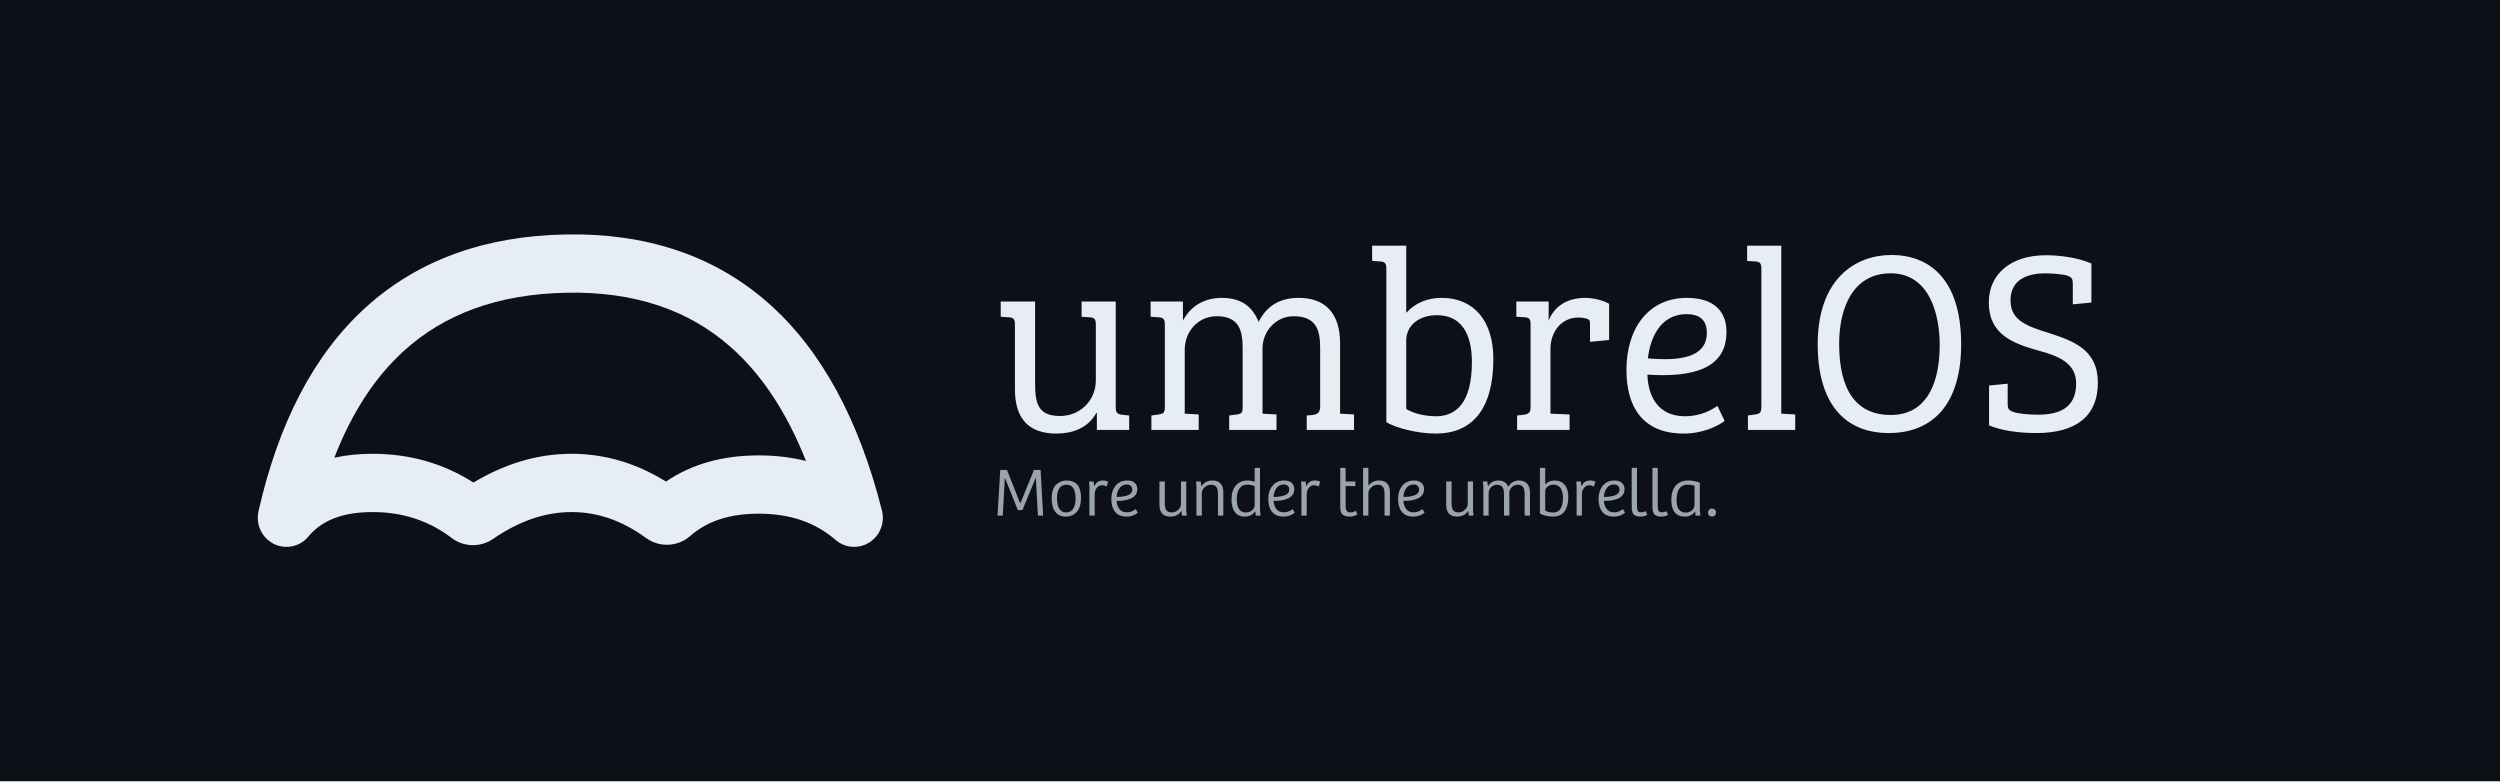
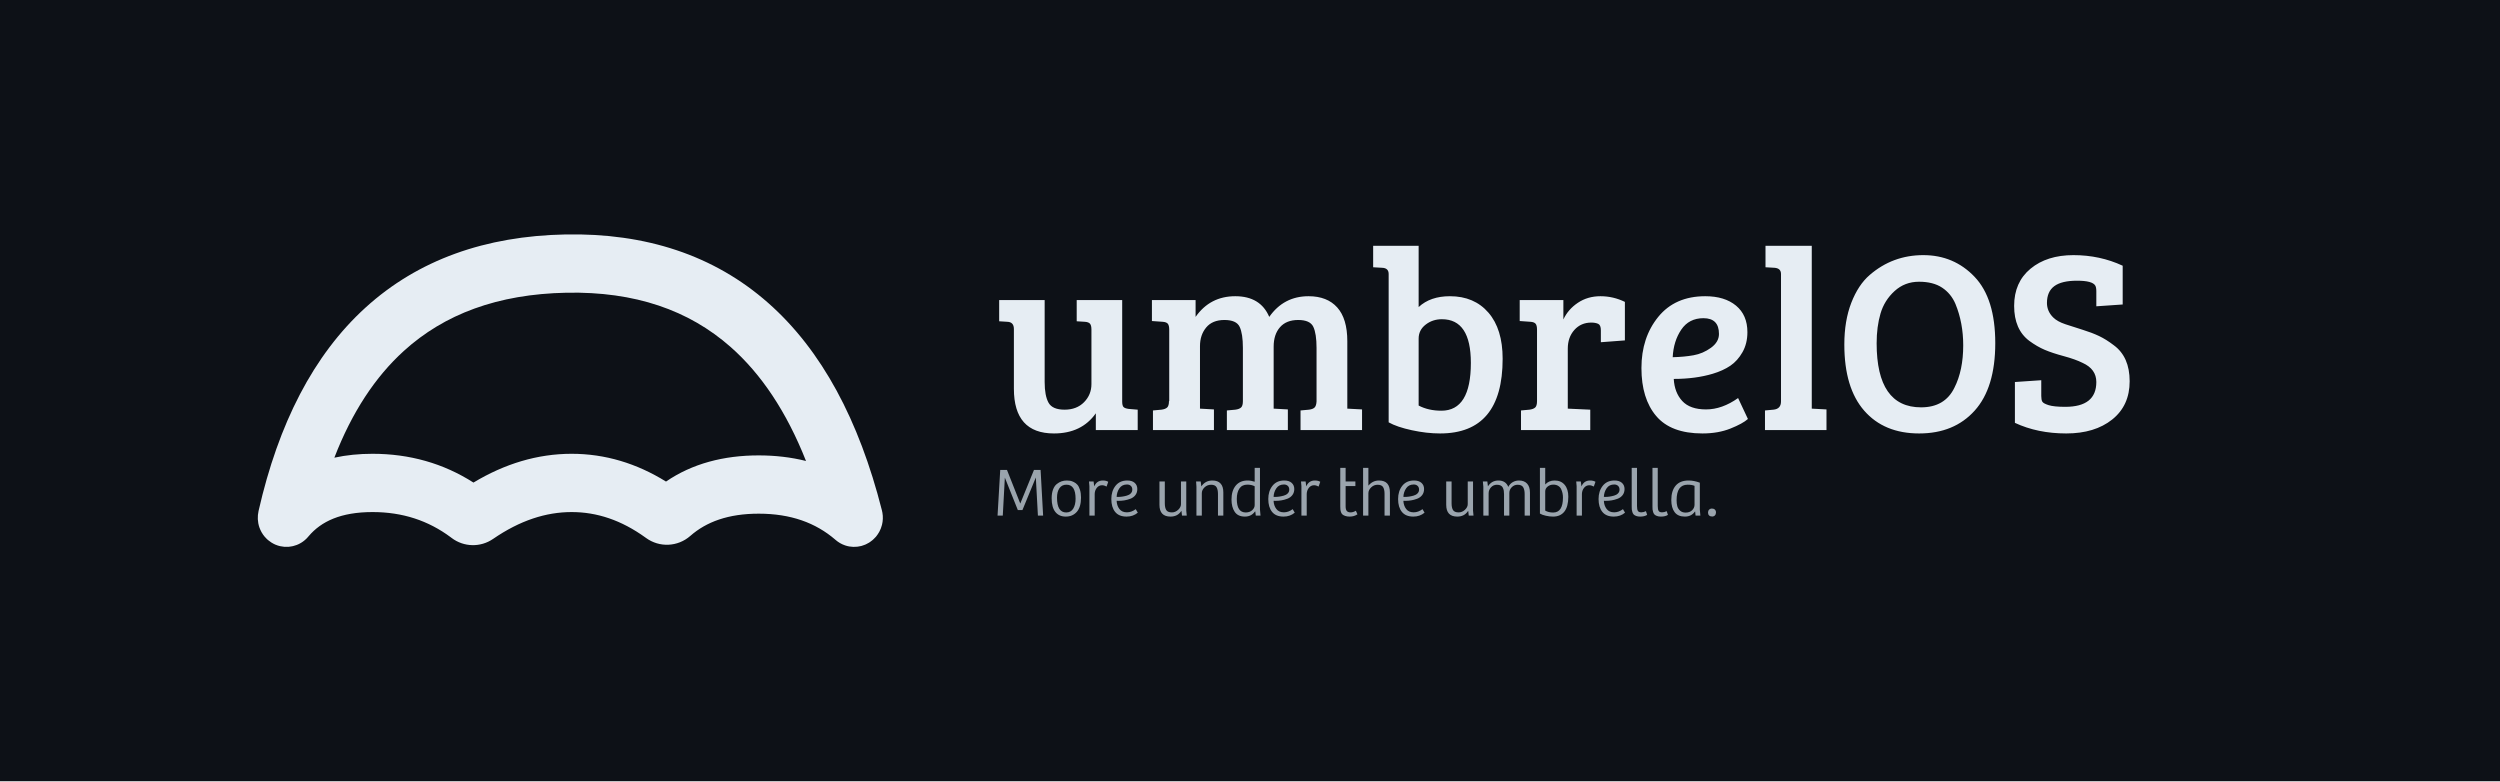
<svg xmlns="http://www.w3.org/2000/svg" viewBox="0 0 1600 500" width="1600" height="500" role="img" aria-label="umbrelOS: More under the umbrella.">
  <rect width="1600" height="500" fill="#0d1117" />
  <g transform="translate(151.67,36.67) scale(3.33333)">
    <g transform="matrix(1.0001 0 0 1.0167 -.96643 25.866)" fill="#e6edf3">
      <path d="m64.008 8.014c-15.316 0.294-28.263 4.774-38.365 13.811-10.013 8.957-16.719 21.934-20.518 38.336-0.009 0.039-0.016 0.078-0.025 0.117-0.026 0.112-0.034 0.223-0.053 0.334-0.022 0.131-0.05 0.26-0.062 0.392-0.019 0.201-0.019 0.4-0.016 0.598 0.001 0.063-0.005 0.126-0.002 0.189 0.011 0.228 0.041 0.452 0.08 0.674 0.007 0.039 0.008 0.078 0.016 0.117 0.052 0.263 0.122 0.521 0.211 0.772 0.055 0.155 0.118 0.308 0.188 0.458 0.024 0.053 0.052 0.103 0.078 0.155 0.05 0.1 0.098 0.199 0.154 0.296 0.082 0.143 0.172 0.282 0.268 0.418 8.204e-4 0.001 0.001 0.003 0.002 0.004 0.096 0.136 0.197 0.267 0.307 0.395 0.117 0.137 0.246 0.268 0.379 0.395 0.046 0.044 0.093 0.087 0.141 0.13 0.038 0.035 0.074 0.071 0.113 0.105 0.029 0.025 0.062 0.043 0.092 0.067 0.164 0.133 0.336 0.258 0.516 0.373 0.045 0.029 0.091 0.058 0.137 0.086 0.221 0.132 0.447 0.254 0.689 0.355 0.154 0.064 0.314 0.121 0.477 0.172 0.055 0.017 0.111 0.03 0.166 0.046 0.082 0.023 0.162 0.048 0.246 0.067 0.012 0.003 0.025 3e-3 0.037 0.006 0.241 0.054 0.486 0.09 0.73 0.111 0.059 0.005 0.117 0.006 0.176 0.01 0.199 0.01 0.397 0.011 0.596 0 0.052-0.003 0.105-0.001 0.156-0.006 0.006-4.91e-4 0.012-0.001 0.018-0.002 0.214-0.019 0.426-0.054 0.637-0.097 0.073-0.015 0.145-0.032 0.217-0.05 0.223-0.055 0.445-0.119 0.66-0.202 0.139-0.054 0.277-0.114 0.412-0.18 0.133-0.064 0.262-0.134 0.389-0.208 2e-3 -0.001 0.004-0.003 0.006-0.004 0.127-0.075 0.252-0.156 0.373-0.241 0.002-1e-3 0.002-0.003 0.004-0.004 0.122-0.086 0.24-0.177 0.355-0.273 0.121-0.101 0.238-0.208 0.352-0.321 0.083-0.082 0.16-0.17 0.238-0.258 0.026-0.029 0.053-0.056 0.078-0.086 0.025-0.03 0.051-0.058 0.076-0.088 2.402-2.778 6.161-4.543 12.254-4.543 5.756 0 10.694 1.599 15.012 4.76l0.17 0.128c2.346 1.746 5.541 1.819 7.963 0.18 5.16-3.49 10.16-5.068 15.084-5.068 4.836 0 9.528 1.519 14.18 4.822l0.098 0.071c2.583 1.847 6.093 1.687 8.496-0.388 3.073-2.652 7.279-4.201 13.129-4.201 6.155 0 10.927 1.716 14.695 4.898 0.024 0.02 0.047 0.041 0.07 0.061 0.069 0.059 0.142 0.11 0.213 0.164 0.059 0.045 0.115 0.093 0.176 0.136 0.1 0.071 0.203 0.135 0.307 0.199 0.05 0.031 0.099 0.064 0.15 0.094 0.14 0.08 0.283 0.151 0.428 0.218 0.015 7e-3 0.03 0.016 0.045 0.023 0.167 0.075 0.337 0.141 0.51 0.199 0.252 0.084 0.511 0.15 0.775 0.197 0.045 8e-3 0.091 0.008 0.137 0.015 0.217 0.033 0.436 0.058 0.658 0.065 0.055 0.002 0.111-0.006 0.166-0.006 0.211 4.2e-5 0.422-0.004 0.635-0.029 0.09-0.01 0.178-0.033 0.268-0.048 0.158-0.026 0.315-0.045 0.473-0.086 0.011-0.003 0.02-0.009 0.031-0.011 0.104-0.027 0.204-0.068 0.307-0.101 0.15-0.049 0.302-0.096 0.445-0.157 0.088-0.037 0.172-0.086 0.258-0.128 0.15-0.073 0.3-0.146 0.441-0.231 0.088-0.054 0.172-0.117 0.258-0.176 0.132-0.091 0.262-0.183 0.385-0.285 0.08-0.066 0.156-0.137 0.232-0.208 0.123-0.114 0.242-0.231 0.354-0.355 0.035-0.038 0.074-0.069 0.107-0.109 0.044-0.052 0.079-0.108 0.121-0.16 0.06-0.077 0.12-0.153 0.176-0.233 0.087-0.123 0.166-0.249 0.242-0.376 0.038-0.064 0.078-0.127 0.113-0.193 0.084-0.156 0.157-0.316 0.225-0.478 0.022-0.051 0.046-0.101 0.066-0.153 0.083-0.217 0.156-0.436 0.211-0.659 0.09-0.365 0.143-0.742 0.156-1.125 2e-5 -6.31e-4 -2e-5 -0.001 0-0.002 7.4e-4 -0.022-2e-3 -0.043-2e-3 -0.065 4e-3 -0.166 4e-3 -0.333-8e-3 -0.5-0.013-0.188-0.036-0.377-0.068-0.564-0.025-0.144-0.057-0.288-0.094-0.432-8e-3 -0.03-0.014-0.058-0.021-0.088-4.366-16.917-11.503-30.163-21.816-39.107-10.421-9.039-23.559-13.228-38.936-12.933zm0.211 11.003c13.143-0.252 23.488 3.284 31.514 10.245 5.83 5.056 10.704 12.155 14.475 21.531-2.873-0.708-5.909-1.054-9.088-1.054-6.725 0-12.761 1.556-17.789 4.942-5.634-3.438-11.694-5.246-18.113-5.246-6.566 0-12.87 1.889-18.852 5.435-5.774-3.632-12.279-5.435-19.377-5.435-2.563 0-5.016 0.238-7.33 0.735 3.39-8.623 7.876-15.27 13.322-20.142 7.782-6.962 18.035-10.757 31.238-11.011z" stroke-width="7.955" />
    </g>
  </g>
-   <g transform="translate(635.00,275.17)">
-     <path d="M79.07-82.21L57.23-82.21L57.23-72.45L62.20-72.12C65.34-71.95 66.33-71.13 66.33-67.32L66.33-31.76C66.33-18.69 56.08-8.93 43.50-8.93C29.77-8.93 27.46-16.38 27.46-29.61L27.46-82.21L5.46-82.21L5.46-72.45L10.42-72.12C13.56-71.95 14.56-71.13 14.56-67.32L14.56-25.97C14.56-7.11 23.49 2.32 41.19 2.32C51.11 2.32 61.20-0.99 66.66-10.92L66.99-10.92L66.99 0L87.67 0L87.67-9.26L82.87-9.76C79.73-10.26 79.07-11.08 79.07-15.22M122.08-82.21L101.40-82.21L101.40-72.45L106.36-72.12C109.50-71.95 110.50-71.13 110.50-67.32L110.50-14.72C110.50-10.92 109.67-10.42 106.53-9.92L101.89-9.26L101.89 0L132.17 0L132.17-9.92L123.23-10.42L123.23-51.44C123.23-62.69 131.50-72.78 143.74-72.78C158.63-72.78 160.29-62.69 160.29-52.11L160.29-14.56C160.29-11.08 159.79-10.42 156.65-9.92L151.68-9.26L151.68 0L181.95 0L181.95-9.92L173.02-10.42L173.02-52.27C173.02-63.02 181.46-72.78 192.87-72.78C207.43-72.78 209.91-64.02 209.91-52.27L209.91-15.22C209.91-11.08 208.26-10.09 205.11-9.59L201.31-9.26L201.31 0L231.58 0L231.58-9.92L222.65-10.42L222.65-55.41C222.65-74.44 213.38-84.53 196.18-84.53C185.10-84.53 176-80.23 170.54-69.14C166.08-80.23 157.97-84.53 146.89-84.53C136.80-84.53 127.37-80.06 122.08-69.97M252.26-4.96C258.87-0.99 272.93 2.32 283.85 2.32C307.01 2.32 320.74-13.07 320.74-45.49C320.74-69.80 308.33-84.53 287.65-84.53C278.56-84.53 270.78-81.38 264.99-74.93L264.99-117.94L243.16-117.94L243.16-108.18L248.12-107.85C251.26-107.68 252.26-106.86 252.26-103.05M264.99-57.23C264.99-66.99 273.26-73.44 284.51-73.44C303.70-73.44 307.01-56.08 307.01-43.50C307.01-16.54 296.26-8.77 284.02-8.77C276.24-8.77 268.96-10.92 264.99-13.40M375.16-71.95C377.47-71.95 379.29-71.62 380.78-71.13C382.60-70.47 382.60-69.64 382.60-67.49L382.60-56.41L394.84-57.56L394.84-80.72C390.38-83.37 383.92-84.53 379.46-84.53C366.89-84.53 359.28-78.08 356.14-69.97L356.14-82.21L335.46-82.21L335.46-72.45L340.92-72.12C343.73-71.95 344.56-70.96 344.56-67.65L344.56-14.72C344.56-10.92 343.40-10.26 340.26-9.76L335.95-9.26L335.95 0L369.53 0L369.53-9.92L357.29-10.42L357.29-51.77C357.29-63.02 364.41-71.95 375.16-71.95M469.94-62.69C469.94-77.08 460.68-84.53 444.63-84.53C419.98-84.53 405.92-65.01 405.92-38.38C405.92-15.71 415.52 2.32 442.65 2.32C454.89 2.32 464.81-2.65 468.78-5.79L464.15-15.38C461.01-13.23 453.89-8.77 443.47-8.77C426.11-8.77 419.82-21.50 419.32-35.40C447.94-33.58 469.94-38.87 469.94-62.69M457.37-62.20C457.37-46.32 440.17-44 419.65-45.82C420.98-57.89 427.10-74.11 444.30-74.11C452.24-74.11 457.37-70.80 457.37-62.20M492.27-15.22C492.27-11.08 491.44-10.42 488.30-9.92L483.67-9.26L483.67 0L513.94 0L513.94-9.92L505.01-10.42L505.01-117.94L483.17-117.94L483.17-108.18L488.14-107.85C491.28-107.68 492.27-106.86 492.27-103.05M620.14-54.75C620.14-97.10 599.29-111.98 575.47-111.98C552.98-111.98 528.33-97.26 528.33-54.75C528.33-17.04 545.53 1.98 573.82 1.98C602.27 1.98 620.14-16.87 620.14-54.75M542.06-55.25C542.06-77.74 550.66-100.24 574.98-100.24C600.12-100.24 606.41-73.61 606.41-54.26C606.41-31.76 599.13-9.59 575.14-9.59C547.85-9.59 542.06-33.41 542.06-55.25M668.27 1.98C694.57 1.98 707.64-9.59 707.64-30.27C707.64-51.28 692.09-56.90 676.87-61.86C662.65-66.33 651.73-69.80 651.73-82.87C651.73-96.77 663.31-100.24 674.06-100.24C678.53-100.24 685.64-99.58 688.12-98.75C691.26-97.59 691.59-96.44 691.59-93.29L691.59-80.39L703.50-81.55L703.50-106.53C694.57-110.50 682.50-111.82 674.39-111.82C652.06-111.82 637.83-99.91 637.83-81.55C637.83-61.20 653.22-55.41 669.10-50.95C682.33-47.47 693.74-42.84 693.74-29.77C693.74-13.40 682-9.76 668.93-9.76C663.64-9.76 656.20-10.42 653.38-11.58C650.24-12.74 649.91-13.89 649.91-17.04L649.91-29.61L638-28.45L638-2.98C645.28 0.33 656.86 1.98 668.27 1.98" fill="#e6edf3" />
+   <g transform="translate(635.00,275.26)">
+     <path d="M87.34-13.56L93.13-13.07L93.13 0L66.33 0L66.33-10.75Q57.23 2.15 39.53 2.15Q13.89 2.15 13.89-26.47L13.89-64.68Q13.89-69.14 9.76-69.31L4.47-69.64L4.47-83.20L33.58-83.20L33.58-30.77Q33.58-22 36.06-17.53Q38.54-13.07 46.32-13.07Q54.09-13.07 58.80-17.86Q63.52-22.66 63.52-29.44L63.52-64.35Q63.52-66.99 62.61-68.07Q61.70-69.14 59.38-69.31L54.09-69.64L54.09-83.20L83.20-83.20L83.20-18.36Q83.20-15.71 84.03-14.80Q84.86-13.89 87.34-13.56M109.17-69.31L102.23-69.80L102.23-83.20L130.18-83.20L130.18-72.45Q139.44-85.68 155.57-85.68Q171.70-85.68 177.32-72.45Q186.59-85.68 202.47-85.68Q214.38-85.68 220.83-78.49Q227.28-71.29 227.28-56.90L227.28-13.73L236.71-13.23L236.71 0L197.34 0L197.34-12.57L202.80-13.07Q205.28-13.40 206.35-14.47Q207.43-15.55 207.59-18.36L207.59-52.60Q207.59-61.70 205.53-66.08Q203.46-70.47 195.85-70.47Q188.24-70.47 184.19-65.83Q180.14-61.20 180.14-53.43L180.14-13.73L189.23-13.23L189.23 0L150.20 0L150.20-12.57L155.65-13.07Q158.14-13.40 159.29-14.47Q160.45-15.55 160.45-18.53L160.45-52.60Q160.45-61.70 158.38-66.08Q156.32-70.47 148.62-70.47Q140.93-70.47 136.96-65.67Q132.99-60.87 132.99-53.76L132.99-13.73L141.92-13.23L141.92 0L102.89 0L102.89-12.57L108.35-13.07Q110.83-13.40 111.98-14.47Q113.14-15.55 113.14-18.53L113.31-18.53L113.31-64.18Q113.31-66.99 112.40-68.07Q111.49-69.14 109.17-69.31M253.74-4.96L253.74-99.91Q253.74-103.71 249.61-103.88L243.82-104.21L243.82-117.94L272.93-117.94L272.93-78.74Q280.38-85.68 292.95-85.68Q308.50-85.68 317.59-75.18Q326.69-64.68 326.69-45.65Q326.69 2.15 286.66 2.15Q278.06 2.15 268.55 0.08Q259.04-1.98 253.74-4.96M272.93-58.56L272.93-15.71Q279.22-12.41 287.49-12.41Q306.35-12.41 306.35-43.01Q306.35-70.96 287.82-70.96Q281.86-70.96 277.40-67.49Q272.93-64.02 272.93-58.56M348.69-18.53L348.69-64.35Q348.69-66.99 347.78-68.07Q346.87-69.14 344.56-69.31L337.61-69.80L337.61-83.20L365.56-83.20L365.56-70.80Q368.54-77.25 374.83-81.47Q381.11-85.68 389.30-85.68Q397.49-85.68 404.93-82.05L404.93-57.40L389.55-56.24L389.55-63.85Q389.55-67.16 387.89-67.98Q386.08-68.81 383.43-68.81Q376.81-68.81 372.59-64.10Q368.38-59.38 368.38-52.11L368.38-13.73L382.77-13.07L382.77 0L338.44 0L338.44-12.57L343.89-13.07Q346.38-13.40 347.53-14.47Q348.69-15.55 348.69-18.53M456.38-85.68Q468.78-85.68 476.06-79.65Q483.34-73.61 483.34-62.69Q483.34-55.41 480.20-49.87Q477.05-44.33 472.42-41.19Q467.79-38.05 461.17-36.06Q450.09-32.75 436.20-32.75Q436.69-23.98 441.65-18.61Q446.62-13.23 456.87-13.23Q467.13-13.23 477.38-20.51L483.67-7.11Q480.36-4.14 472.50-0.99Q464.65 2.15 454.56 2.15Q434.38 2.15 424.95-9.02Q415.52-20.18 415.52-39.70Q415.52-59.22 426.27-72.45Q437.02-85.68 456.38-85.68M448.85-47.89Q454.89-48.96 460.02-52.68Q465.14-56.41 465.14-61.53Q465.14-71.62 455.22-71.62Q445.95-71.62 440.99-64.26Q436.03-56.90 435.53-46.65Q442.81-46.81 448.85-47.89M494.92-117.94L524.53-117.94L524.53-13.73L533.95-13.23L533.95 0L494.59 0L494.59-12.57L500.05-13.07Q504.84-13.56 504.84-18.36L504.84-99.91Q504.84-103.55 500.71-103.88L494.92-104.21L494.92-117.94M595.90-111.98Q615.50-111.98 628.74-98.09Q641.97-84.20 641.97-55.66Q641.97-27.13 628.82-12.49Q615.67 2.15 593.26 2.15Q570.84 2.15 558.11-12.41Q545.37-26.96 545.37-54.75Q545.37-69.97 549.83-81.47Q554.30-92.96 561.58-99.25Q576.30-111.98 595.90-111.98M566.05-55.58Q566.05-14.56 594.50-14.56Q609.71-14.56 615.83-27.13Q621.46-38.21 621.46-54.26Q621.46-68.65 616.50-80.72Q613.68-87.34 607.98-91.14Q602.27-94.95 593.17-94.95Q584.08-94.95 577.54-88.99Q571.01-83.04 568.53-74.60Q566.05-66.17 566.05-55.58M686.80-14.89Q706.65-14.89 706.65-30.77Q706.65-39.04 697.88-43.01Q693.25-45.32 685.89-47.31Q678.53-49.29 673.65-51.36Q668.77-53.43 663.80-57.07Q654.05-64.35 654.05-79.48Q654.05-94.62 664.55-103.30Q675.05-111.98 692.01-111.98Q708.96-111.98 723.52-105.20L723.52-80.39L706.65-79.23L706.65-88.83Q706.65-91.31 705.98-92.47Q704.17-95.61 694.32-95.61Q684.48-95.61 679.77-92.14Q675.05-88.66 675.05-81.38Q675.05-76.09 679.02-72.12Q681.67-69.47 686.88-67.74Q692.09-66 697.96-64.18Q703.83-62.36 708.38-60.21Q712.93-58.06 717.89-54.26Q727.98-46.81 727.98-31.26Q727.98-15.71 716.82-6.78Q705.65 2.15 687.38 2.15Q669.10 2.15 654.54-4.63L654.54-30.77L671.41-31.92L671.41-21.83Q671.41-19.35 672.08-18.20Q672.74-17.04 676.13-15.96Q679.52-14.89 686.80-14.89" fill="#e6edf3" />
  </g>
  <g transform="translate(635.00,330)">
    <path d="M17.95-7.79L18-7.79L26.75-29.26L30.98-29.26L32.60 0L29.26 0L27.94-24.33L27.90-24.33L19.36-3.56L16.41-3.56L8.14-24.24L8.10-24.24L6.78 0L3.43 0L5.15-29.26L9.46-29.26L17.95-7.79M47.39-2.02Q50.38-2.02 51.88-4.49Q53.37-6.95 53.37-10.82Q53.37-19.80 47.56-19.80Q44.57-19.80 43.03-17.53Q41.49-15.27 41.49-11.53Q41.49-2.02 47.39-2.02M38.06-11.09Q38.06-14.34 38.94-16.68Q39.82-19.01 41.34-20.22Q42.86-21.43 44.44-21.96Q46.02-22.48 47.83-22.48Q48.93-22.48 49.94-22.31Q50.95-22.13 52.29-21.47Q53.64-20.81 54.58-19.71Q55.53-18.61 56.19-16.50Q56.85-14.39 56.85-11.57Q56.85-5.46 54.16-2.42Q51.48 0.62 47.08 0.62Q42.81 0.62 40.44-2.33Q38.06-5.28 38.06-11.09M65.60-13.95L65.60 0L62.22 0L62.22-18.88L61.95-21.87L64.90-21.87L65.30-18.70Q66.92-22.48 70.80-22.48Q72.95-22.48 74.27-21.65L73.22-18.61Q71.63-19.45 70.36-19.45Q68.33-19.45 67.01-17.84Q65.69-16.24 65.60-13.95M86.46-22.48Q89.50-22.48 91.19-20.99Q92.88-19.49 92.88-17.03Q92.88-14.74 91.65-13.13Q90.42-11.53 88.40-10.78Q86.37-10.03 84.55-9.75Q82.72-9.46 80.78-9.46Q80.56-9.46 80.19-9.48Q79.82-9.50 79.64-9.50Q79.77-6.42 81.40-4.27Q83.03-2.11 86.24-2.11Q89.14-2.11 91.87-4.14L93.19-1.89Q90.20 0.62 86.02 0.62Q81.09 0.62 78.67-2.40Q76.25-5.41 76.25-10.60Q76.25-15.71 78.94-19.10Q81.62-22.48 86.46-22.48M89.67-16.63Q89.67-18.17 88.73-19.05Q87.78-19.93 86.28-19.93Q83.07-19.93 81.42-17.51Q79.77-15.09 79.64-12.01Q79.77-12.01 80.06-11.99Q80.34-11.97 80.52-11.97Q81.88-11.97 83.25-12.17Q84.61-12.36 86.17-12.80Q87.74-13.24 88.70-14.23Q89.67-15.22 89.67-16.63M120.82-7.35L120.82-21.87L124.21-21.87L124.21-3.21L124.52 0L121.48 0L121.13-2.99L121.04-2.99Q118.71 0.62 114.14 0.62Q107.05 0.62 107.05-6.91L107.05-21.87L110.48-21.87L110.48-7.88Q110.48-5.06 111.41-3.56Q112.33-2.07 115.02-2.07Q117.26-2.07 119.04-3.74Q120.82-5.41 120.82-7.35M134.16-14.34L134.16 0L130.72 0L130.72-18.57L130.50-21.87L133.45-21.87L133.85-18.70Q136.40-22.48 140.93-22.48Q144.36-22.48 146.15-20.57Q147.93-18.66 147.93-14.92L147.93 0L144.50 0L144.50-13.86Q144.50-16.68 143.57-18.22Q142.65-19.76 140.10-19.76Q137.63-19.76 135.89-18.08Q134.16-16.41 134.16-14.34M163.46-22.48Q165.70-22.48 167.99-21.69L167.99-30.58L171.38-30.58L171.38-3.96L171.73 0L168.70 0L168.39-2.64L168.21-2.68Q165.88 0.62 161.74 0.62Q157.26 0.62 155.21-2.42Q153.16-5.46 153.16-10.30Q153.16-15.93 155.87-19.21Q158.58-22.48 163.46-22.48M167.99-6.73L167.99-18.79Q165.97-19.84 163.33-19.84Q159.90-19.84 158.22-17.34Q156.55-14.83 156.55-10.69Q156.55-2.02 162.27-2.02Q164.82-2.02 166.41-3.48Q167.99-4.93 167.99-6.73M186.91-22.48Q189.95-22.48 191.64-20.99Q193.34-19.49 193.34-17.03Q193.34-14.74 192.10-13.13Q190.87-11.53 188.85-10.78Q186.82-10.03 185-9.75Q183.17-9.46 181.24-9.46Q181.02-9.46 180.64-9.48Q180.27-9.50 180.09-9.50Q180.22-6.42 181.85-4.27Q183.48-2.11 186.69-2.11Q189.60-2.11 192.32-4.14L193.64-1.89Q190.65 0.62 186.47 0.62Q181.54 0.62 179.12-2.40Q176.70-5.41 176.70-10.60Q176.70-15.71 179.39-19.10Q182.07-22.48 186.91-22.48M190.12-16.63Q190.12-18.17 189.18-19.05Q188.23-19.93 186.74-19.93Q183.52-19.93 181.87-17.51Q180.22-15.09 180.09-12.01Q180.22-12.01 180.51-11.99Q180.80-11.97 180.97-11.97Q182.34-11.97 183.70-12.17Q185.06-12.36 186.63-12.80Q188.19-13.24 189.16-14.23Q190.12-15.22 190.12-16.63M201.30-13.95L201.30 0L197.91 0L197.91-18.88L197.65-21.87L200.60-21.87L200.99-18.70Q202.62-22.48 206.49-22.48Q208.65-22.48 209.97-21.65L208.91-18.61Q207.33-19.45 206.05-19.45Q204.03-19.45 202.71-17.84Q201.39-16.24 201.30-13.95M222.77-5.98L222.77-30.58L226.20-30.58L226.20-21.87L232.45-21.87L232.45-18.92L226.20-18.92L226.20-5.90Q226.20-3.78 227-2.93Q227.79-2.07 229.42-2.07Q230.96-2.07 232.76-3.12L233.77-0.84Q231.66 0.62 228.80 0.62Q227.13 0.62 225.94 0.20Q224.75-0.22 224.14-0.77Q223.52-1.32 223.21-2.31Q222.90-3.30 222.84-4.03Q222.77-4.75 222.77-5.98M240.77-14.34L240.77 0L237.38 0L237.38-30.58L240.77-30.58L240.77-19.18Q243.50-22.48 247.54-22.48Q254.54-22.48 254.54-14.92L254.54 0L251.11 0L251.11-13.99Q251.11-16.72 250.18-18.24Q249.26-19.76 246.62-19.76Q244.29-19.76 242.53-18.06Q240.77-16.37 240.77-14.34M269.98-22.48Q273.02-22.48 274.71-20.99Q276.41-19.49 276.41-17.03Q276.41-14.74 275.18-13.13Q273.94-11.53 271.92-10.78Q269.90-10.03 268.07-9.75Q266.24-9.46 264.31-9.46Q264.09-9.46 263.71-9.48Q263.34-9.50 263.16-9.50Q263.30-6.42 264.92-4.27Q266.55-2.11 269.76-2.11Q272.67-2.11 275.40-4.14L276.72-1.89Q273.72 0.62 269.54 0.62Q264.62 0.62 262.20-2.40Q259.78-5.41 259.78-10.60Q259.78-15.71 262.46-19.10Q265.14-22.48 269.98-22.48M273.20-16.63Q273.20-18.17 272.25-19.05Q271.30-19.93 269.81-19.93Q266.60-19.93 264.95-17.51Q263.30-15.09 263.16-12.01Q263.30-12.01 263.58-11.99Q263.87-11.97 264.04-11.97Q265.41-11.97 266.77-12.17Q268.14-12.36 269.70-12.80Q271.26-13.24 272.23-14.23Q273.20-15.22 273.20-16.63M304.35-7.35L304.35-21.87L307.74-21.87L307.74-3.21L308.04 0L305.01 0L304.66-2.99L304.57-2.99Q302.24 0.62 297.66 0.62Q290.58 0.62 290.58-6.91L290.58-21.87L294.01-21.87L294.01-7.88Q294.01-5.06 294.93-3.56Q295.86-2.07 298.54-2.07Q300.78-2.07 302.57-3.74Q304.35-5.41 304.35-7.35M317.72-14.30L317.72 0L314.34 0L314.34-18.57L314.03-21.87L316.89-21.87L317.28-18.74Q319.66-22.48 324.02-22.48Q328.64-22.48 330.31-18.39Q331.32-20.37 333.15-21.43Q334.97-22.48 337.13-22.48Q340.52-22.48 342.34-20.48Q344.17-18.48 344.17-14.74L344.17 0L340.78 0L340.78-13.82Q340.78-16.59 339.83-18.17Q338.89-19.76 336.25-19.76Q334.05-19.76 332.51-18.17Q330.97-16.59 330.97-14.52L330.97 0L327.58 0L327.58-13.77Q327.58-15 327.43-15.93Q327.27-16.85 326.85-17.80Q326.44-18.74 325.47-19.25Q324.50-19.76 323.05-19.76Q320.76-19.76 319.24-18.11Q317.72-16.46 317.72-14.30M350.55-1.32L350.55-30.58L353.94-30.58L353.94-19.93Q356.22-22.48 359.96-22.48Q364.06-22.48 366.39-19.71Q368.72-16.94 368.72-12.10Q368.72-5.76 366.19-2.57Q363.66 0.62 358.95 0.62Q356.75 0.62 354.31 0.07Q351.87-0.48 350.55-1.32M353.94-15.49L353.94-3.21Q356.05-1.98 359-1.98Q365.29-1.98 365.29-11.57Q365.29-12.98 365.02-14.30Q364.76-15.62 364.14-16.94Q363.53-18.26 362.23-19.05Q360.93-19.84 359.13-19.84Q357.02-19.84 355.48-18.59Q353.94-17.34 353.94-15.49M377.43-13.95L377.43 0L374.04 0L374.04-18.88L373.78-21.87L376.73-21.87L377.12-18.70Q378.75-22.48 382.62-22.48Q384.78-22.48 386.10-21.65L385.04-18.61Q383.46-19.45 382.18-19.45Q380.16-19.45 378.84-17.84Q377.52-16.24 377.43-13.95M398.29-22.48Q401.32-22.48 403.02-20.99Q404.71-19.49 404.71-17.03Q404.71-14.74 403.48-13.13Q402.25-11.53 400.22-10.78Q398.20-10.03 396.37-9.75Q394.55-9.46 392.61-9.46Q392.39-9.46 392.02-9.48Q391.64-9.50 391.47-9.50Q391.60-6.42 393.23-4.27Q394.86-2.11 398.07-2.11Q400.97-2.11 403.70-4.14L405.02-1.89Q402.03 0.62 397.85 0.62Q392.92 0.62 390.50-2.40Q388.08-5.41 388.08-10.60Q388.08-15.71 390.76-19.10Q393.45-22.48 398.29-22.48M401.50-16.63Q401.50-18.17 400.55-19.05Q399.61-19.93 398.11-19.93Q394.90-19.93 393.25-17.51Q391.60-15.09 391.47-12.01Q391.60-12.01 391.89-11.99Q392.17-11.97 392.35-11.97Q393.71-11.97 395.08-12.17Q396.44-12.36 398-12.80Q399.56-13.24 400.53-14.23Q401.50-15.22 401.50-16.63M409.29-5.68L409.29-30.58L412.68-30.58L412.68-6.16Q412.68-3.92 413.25-3.01Q413.82-2.11 415.45-2.11Q416.90-2.11 418.40-2.86L419.19-0.48Q417.52 0.62 414.70 0.62Q413.20 0.62 412.15 0.22Q411.09-0.18 410.56-0.73Q410.04-1.28 409.73-2.22Q409.42-3.17 409.35-3.89Q409.29-4.62 409.29-5.68M422.58-5.68L422.58-30.58L425.96-30.58L425.96-6.16Q425.96-3.92 426.54-3.01Q427.11-2.11 428.74-2.11Q430.19-2.11 431.68-2.86L432.48-0.48Q430.80 0.62 427.99 0.62Q426.49 0.62 425.44 0.22Q424.38-0.18 423.85-0.73Q423.32-1.28 423.02-2.22Q422.71-3.17 422.64-3.89Q422.58-4.62 422.58-5.68M452.89-21.08L452.89-3.83L453.24 0L450.16 0L449.90-2.60L449.77-2.64Q447.52 0.62 443.34 0.62Q438.90 0.62 436.77-2.20Q434.63-5.02 434.63-9.99Q434.63-15.93 437.45-19.21Q440.26-22.48 445.68-22.48Q449.15-22.48 452.89-21.08M449.50-6.95L449.50-19.05Q447.83-19.80 445.10-19.80Q438.02-19.80 438.02-9.86Q438.02-7.70 438.46-6.05Q438.90-4.40 440.26-3.17Q441.63-1.94 443.78-1.94Q446.42-1.94 447.96-3.45Q449.50-4.97 449.50-6.95M458.13-1.98Q458.13-3.08 458.83-3.81Q459.54-4.53 460.64-4.53Q461.82-4.53 462.53-3.85Q463.23-3.17 463.23-2.02Q463.23-0.88 462.55-0.15Q461.87 0.57 460.77 0.57Q459.54 0.57 458.83-0.11Q458.13-0.79 458.13-1.98" fill="#9aa4ad" />
  </g>
</svg>
